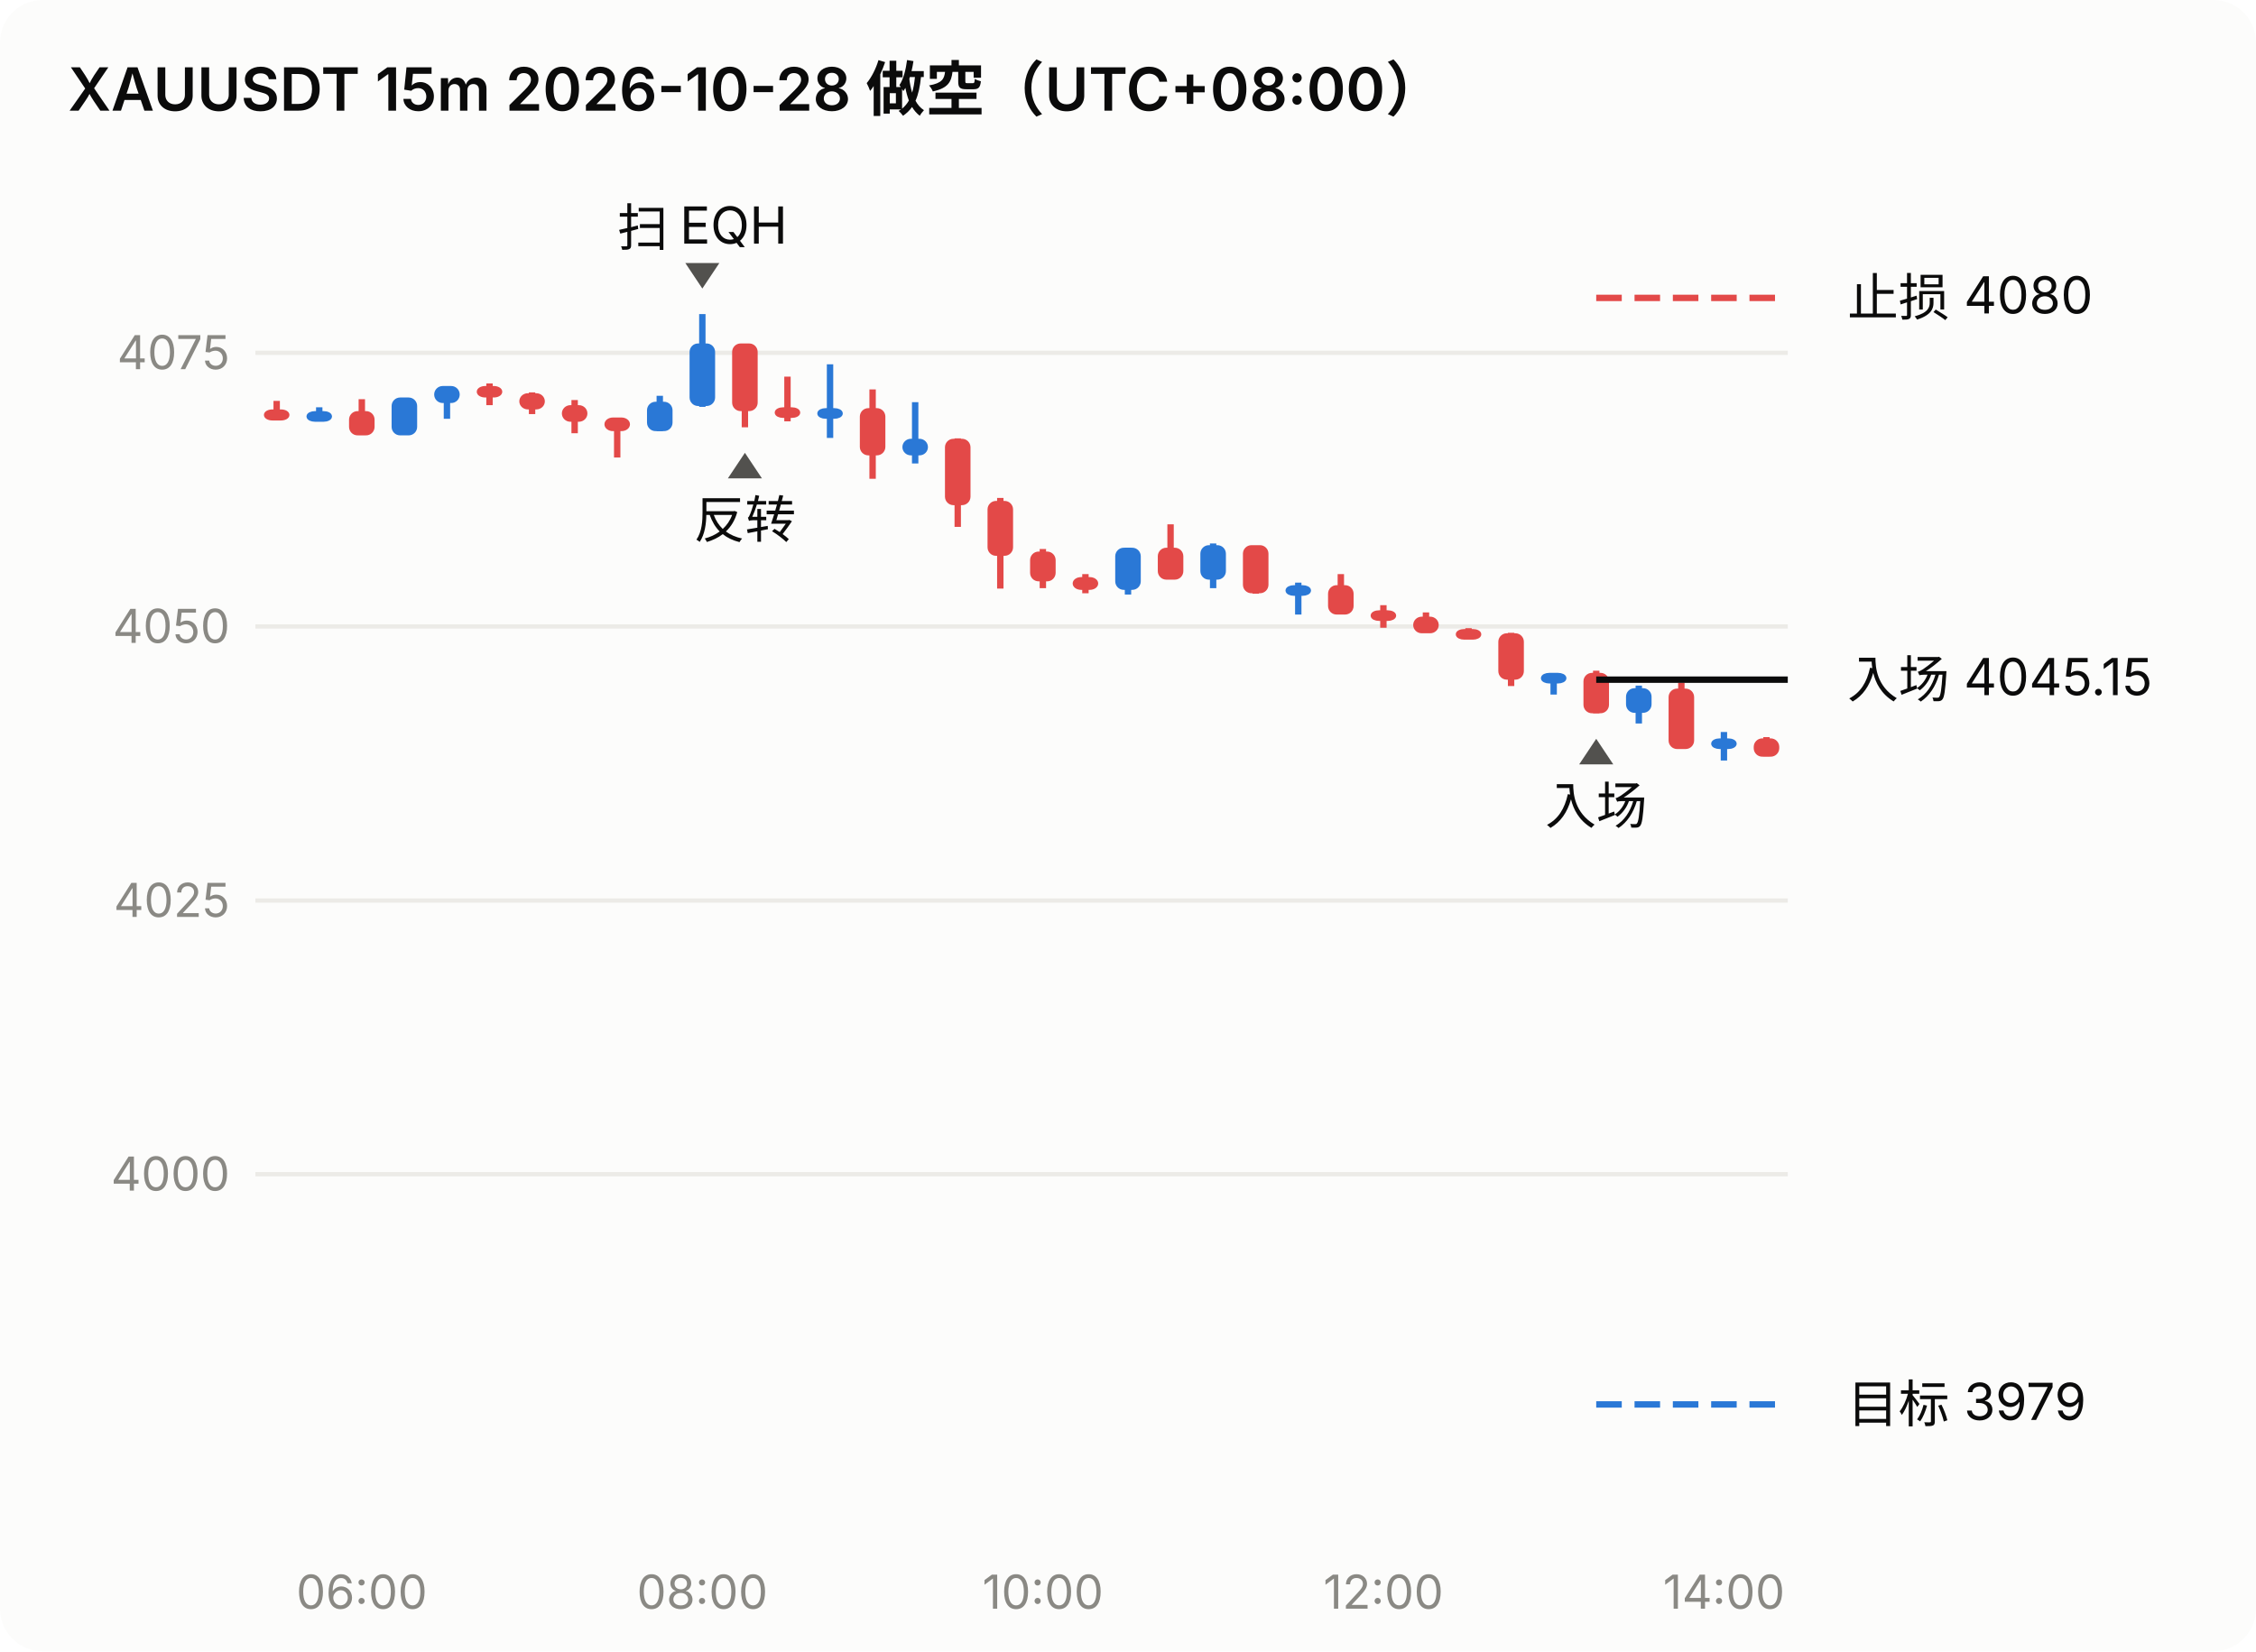
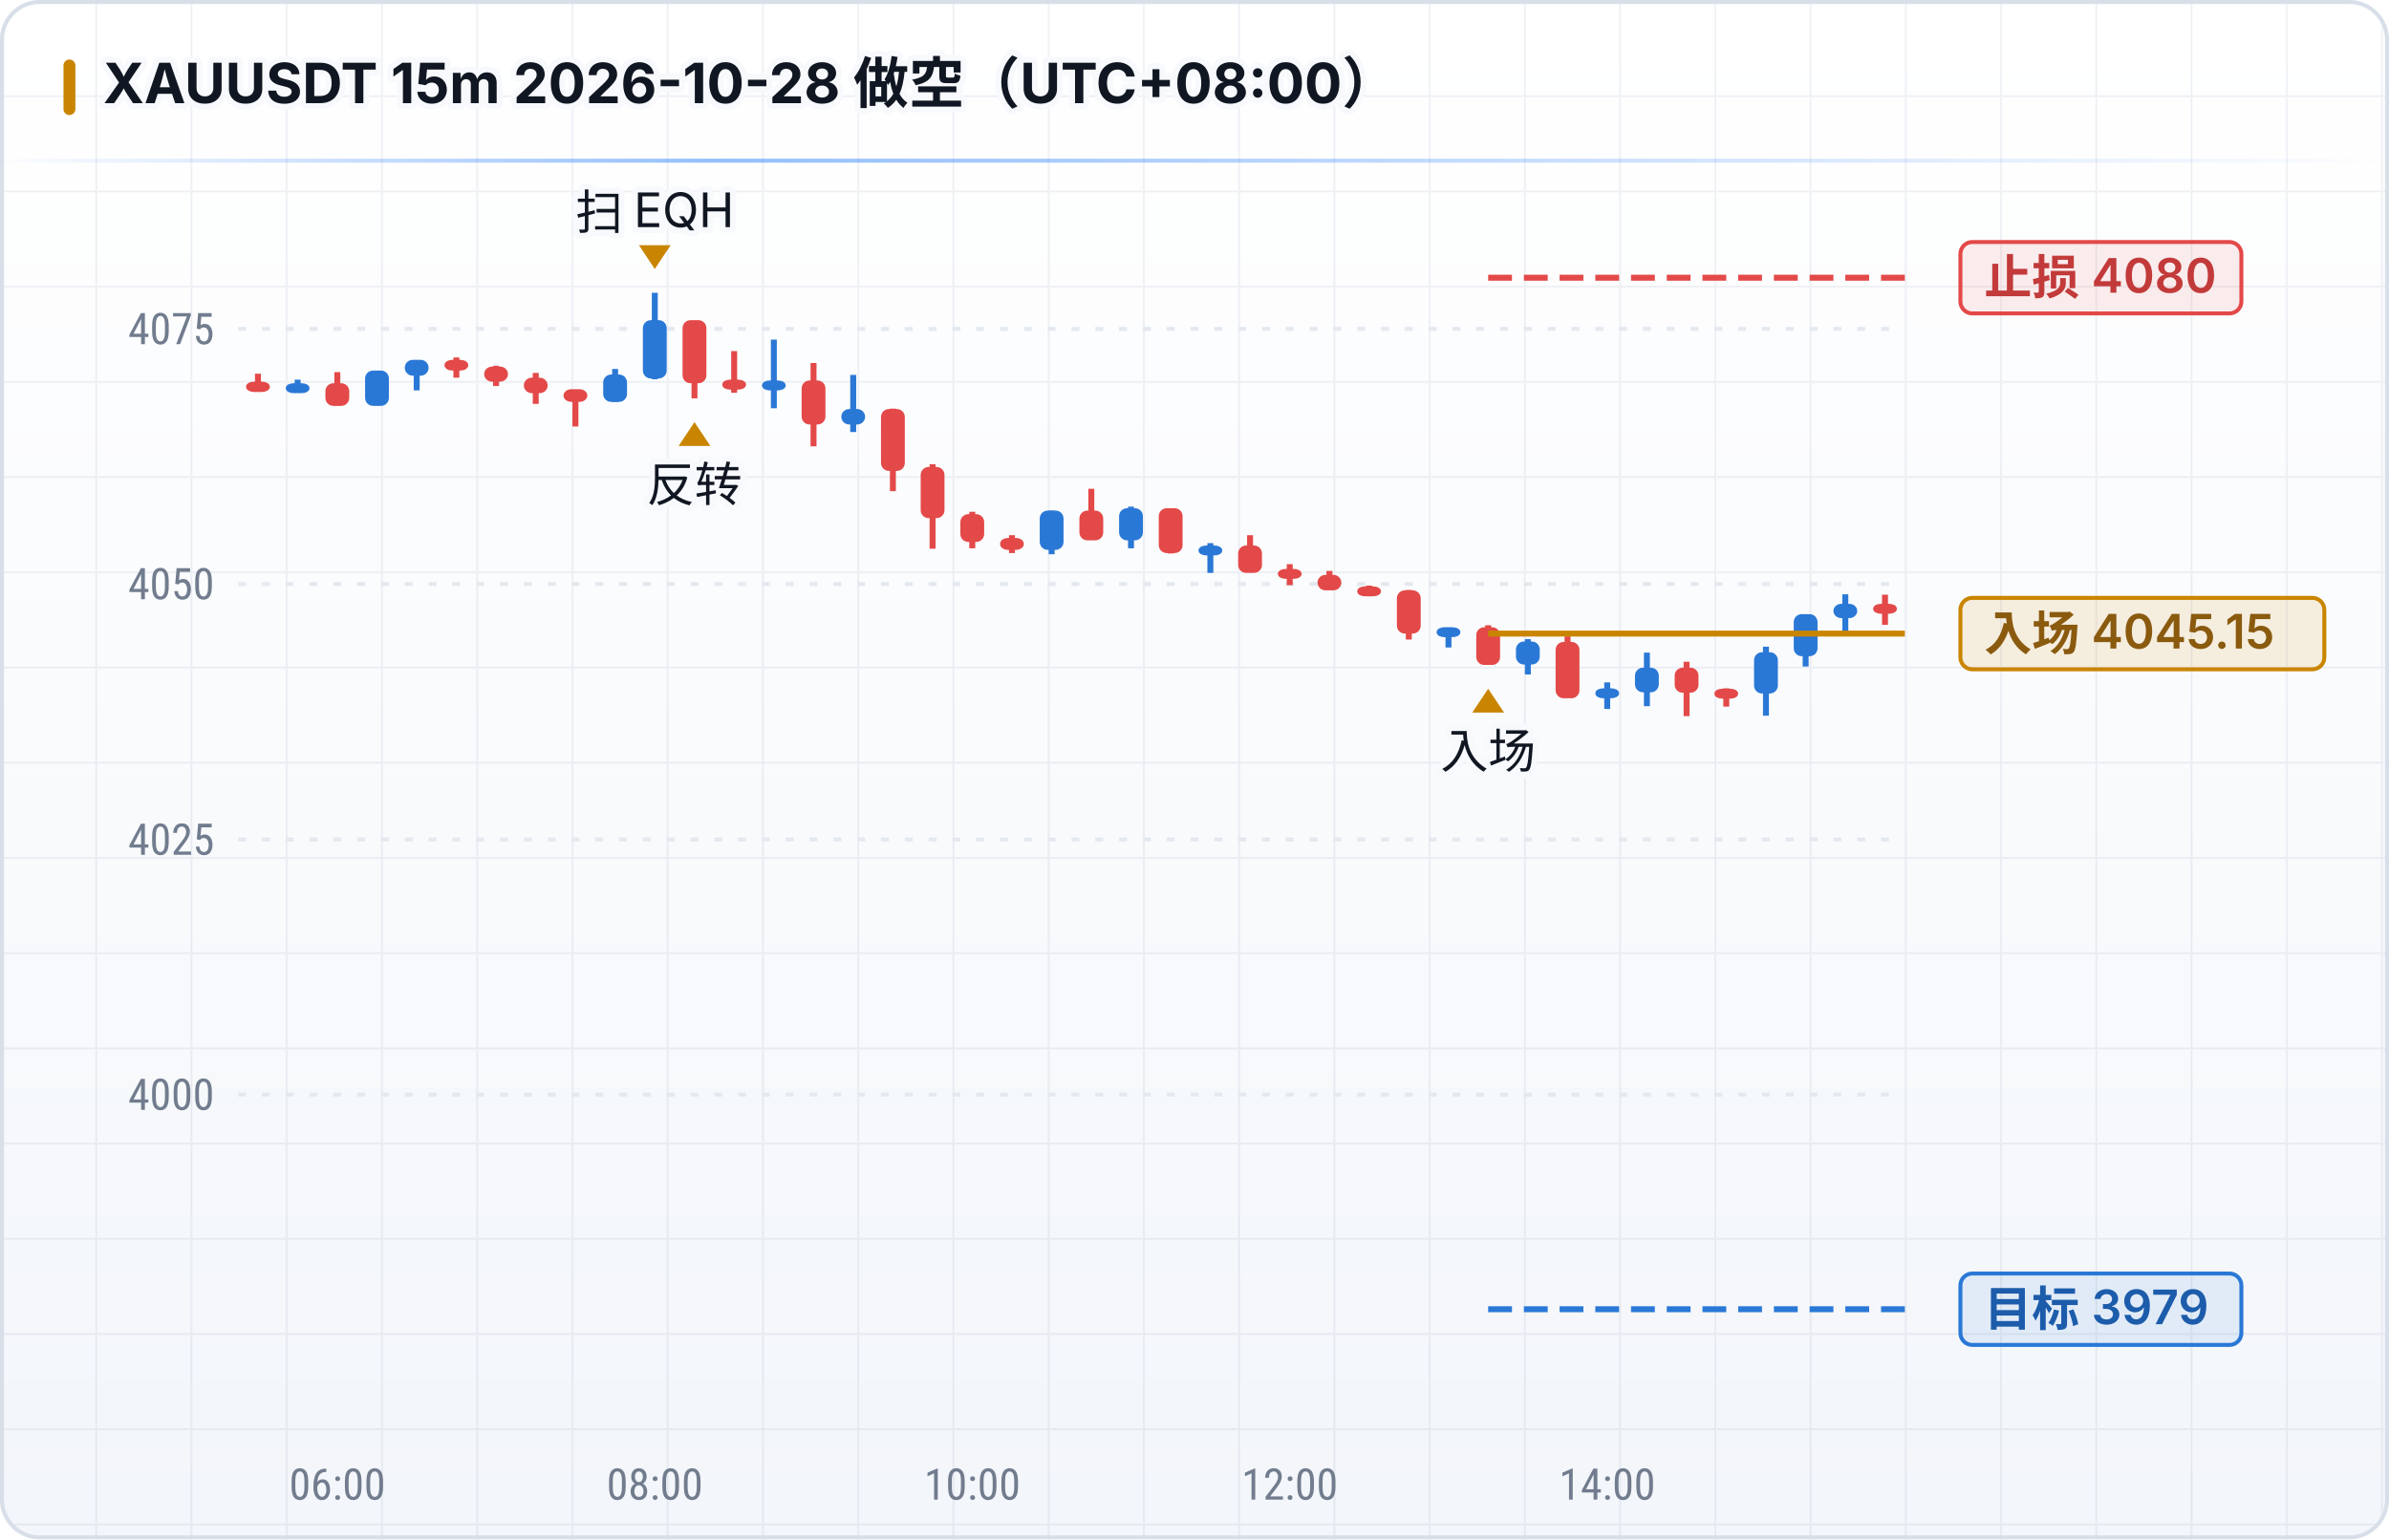
- <svg xmlns="http://www.w3.org/2000/svg" width="530" height="388" viewBox="0 0 530 388" role="img" aria-label="XAUUSDT 15m  2026-10-28 做空（UTC+08:00）">
+ <svg xmlns="http://www.w3.org/2000/svg" width="602" height="388" viewBox="0 0 602 388" role="img" aria-label="XAUUSDT 15m  2026-10-28 做空（UTC+08:00）">
  <style>
-   .bg { fill: #fcfcfb; }
-   .title { fill: #0b0b0b; font-weight: 600; font-size: 14px; }
-   text { font-family: -apple-system, BlinkMacSystemFont, 'PingFang SC', 'Microsoft YaHei', sans-serif; font-size: 12px; fill: #0b0b0b; paint-order: stroke; stroke: #fcfcfb; stroke-width: 3px; stroke-linejoin: round; }
-   .muted { fill: #52514e; }
+   .bg { fill: url(#bg); }
+   .bg-grid { stroke: rgba(28, 60, 110, 0.06); }
+   .frame { fill: none; stroke: #d8dfe9; }
+   .title-mark { fill: #c98500; }
+   .title { fill: #111722; font-weight: 650; font-size: 14px; }
+   text { font-family: -apple-system, BlinkMacSystemFont, 'PingFang SC', 'Microsoft YaHei', sans-serif; font-size: 12px; fill: #111722; paint-order: stroke; stroke: #f7f9fc; stroke-width: 3px; stroke-linejoin: round; }
+   .muted { fill: #475163; }
  .wick { stroke-width: 1.5; }
  .up { fill: #2a78d6; stroke: #2a78d6; }
  .down { fill: #e34948; stroke: #e34948; }
-   .z-bull { fill: rgba(42, 120, 214, 0.14); stroke: rgba(42, 120, 214, 0.5); }
-   .z-bear { fill: rgba(227, 73, 72, 0.12); stroke: rgba(227, 73, 72, 0.5); }
-   .z-neutral { fill: rgba(120, 120, 115, 0.10); stroke: none; }
-   .z-accent { fill: rgba(237, 161, 0, 0.22); stroke: rgba(201, 133, 0, 0.8); }
-   .l-neutral { stroke: #52514e; stroke-dasharray: 4 3; }
+   .z-bull { fill: rgba(42, 120, 214, 0.13); stroke: rgba(42, 120, 214, 0.55); }
+   .z-bear { fill: rgba(227, 73, 72, 0.11); stroke: rgba(227, 73, 72, 0.55); }
+   .z-neutral { fill: rgba(71, 81, 99, 0.09); stroke: rgba(71, 81, 99, 0.25); stroke-dasharray: 2 3; }
+   .z-accent { fill: rgba(212, 145, 34, 0.18); stroke: rgba(201, 133, 0, 0.75); }
+   .l-neutral { stroke: #717c8e; stroke-dasharray: 4 3; }
  .l-stop { stroke: #e34948; stroke-dasharray: 6 3; }
  .l-target { stroke: #2a78d6; stroke-dasharray: 6 3; }
-   .l-entry { stroke: #0b0b0b; }
-   .bracket { stroke: #52514e; fill: none; }
-   .grid { stroke: #ecebe7; }
-   .tick { font-size: 11px; fill: #8a8984; stroke: none; }
-   .arrow { fill: #52514e; stroke: none; }
+   .l-entry { stroke: #c98500; }
+   .bracket { stroke: #717c8e; fill: none; }
+   .grid { stroke: #e4e9f0; stroke-dasharray: 2 4; }
+   .tick { font-family: 'DIN Alternate', 'Bahnschrift', 'Roboto Condensed', sans-serif; font-size: 11px; fill: #717c8e; stroke: none; }
+   .arrow { fill: #c98500; stroke: none; }
+   .tag rect { stroke-width: 1; }
+   .tag text { stroke: none; font-weight: 600; }
+   .t-neutral rect { fill: rgba(71, 81, 99, 0.1); stroke: rgba(71, 81, 99, 0.4); }
+   .t-neutral text { fill: #475163; }
+   .t-stop rect, .t-bear rect { fill: rgba(227, 73, 72, 0.1); stroke: #e34948; }
+   .t-stop text, .t-bear text { fill: #c23a3a; }
+   .t-target rect, .t-bull rect { fill: rgba(42, 120, 214, 0.1); stroke: #2a78d6; }
+   .t-target text, .t-bull text { fill: #1c5cab; }
+   .t-entry rect, .t-accent rect { fill: rgba(212, 145, 34, 0.14); stroke: #c98500; }
+   .t-entry text, .t-accent text { fill: #8a5a0e; }
  @media (prefers-color-scheme: dark) {
-     .bg { fill: #1a1a19; }
-     .title, text { fill: #f0efec; }
-     text { stroke: #1a1a19; }
-     .muted { fill: #c3c2b7; }
-     .up { fill: #3987e5; stroke: #3987e5; }
-     .down { fill: #e66767; stroke: #e66767; }
-     .l-neutral, .bracket { stroke: #c3c2b7; }
-     .grid { stroke: #2a2a28; }
-     .tick { fill: #8a8984; }
-     .l-entry { stroke: #f0efec; }
-     .arrow { fill: #c3c2b7; }
+     .bg-grid { stroke: rgba(110, 160, 230, 0.06); }
+     .frame { stroke: #1c2839; }
+     .title-mark { fill: #f0b44c; }
+     .title, text { fill: #e3eaf4; }
+     text { stroke: #0a111d; }
+     .muted { fill: #a0b0c5; }
+     .up { fill: #3d8bff; stroke: #3d8bff; }
+     .down { fill: #f2555f; stroke: #f2555f; }
+     .candles { filter: url(#glow); }
+     .z-bull { fill: rgba(61, 139, 255, 0.14); stroke: rgba(61, 139, 255, 0.6); }
+     .z-bear { fill: rgba(242, 85, 95, 0.13); stroke: rgba(242, 85, 95, 0.6); }
+     .z-neutral { fill: rgba(160, 176, 197, 0.08); stroke: rgba(160, 176, 197, 0.25); }
+     .z-accent { fill: rgba(240, 180, 76, 0.16); stroke: rgba(240, 180, 76, 0.75); }
+     .l-neutral, .bracket { stroke: #8293ab; }
+     .l-stop { stroke: #f2555f; }
+     .l-target { stroke: #3d8bff; }
+     .l-entry { stroke: #f0b44c; }
+     .grid { stroke: #182334; }
+     .tick { fill: #70829b; }
+     .arrow { fill: #f0b44c; }
+     .t-neutral rect { fill: rgba(160, 176, 197, 0.1); stroke: rgba(160, 176, 197, 0.45); }
+     .t-neutral text { fill: #c5d0de; }
+     .t-stop rect, .t-bear rect { fill: rgba(242, 85, 95, 0.16); stroke: #f2555f; }
+     .t-stop text, .t-bear text { fill: #ff8f98; }
+     .t-target rect, .t-bull rect { fill: rgba(61, 139, 255, 0.16); stroke: #3d8bff; }
+     .t-target text, .t-bull text { fill: #8cc3ff; }
+     .t-entry rect, .t-accent rect { fill: rgba(240, 180, 76, 0.16); stroke: #f0b44c; }
+     .t-entry text, .t-accent text { fill: #ffd38a; }
  }
</style>
-   <rect class="bg" width="530" height="388" rx="10" />
-   <text class="title" x="16" y="26">XAUUSDT 15m  2026-10-28 做空（UTC+08:00）</text>
-   <line class="grid" x1="60" x2="420" y1="275.9" y2="275.9" />
+   <defs>
+     <linearGradient id="bg" x1="0" y1="0" x2="0" y2="1">
+       <stop offset="0" stop-color="#ffffff" />
+       <stop offset="1" stop-color="#f3f6fa" />
+     </linearGradient>
+     <linearGradient id="edge" x1="0" y1="0" x2="1" y2="0">
+       <stop offset="0" stop-color="#3d8bff" stop-opacity="0" />
+       <stop offset="0.3" stop-color="#3d8bff" stop-opacity="0.55" />
+       <stop offset="1" stop-color="#3d8bff" stop-opacity="0" />
+     </linearGradient>
+     <pattern id="paper" width="24" height="24" patternUnits="userSpaceOnUse">
+       <path class="bg-grid" d="M24 0H0V24" fill="none" />
+     </pattern>
+     <filter id="glow" x="-50%" y="-10%" width="200%" height="120%">
+       <feGaussianBlur stdDeviation="2.2" result="b" />
+       <feMerge>
+         <feMergeNode in="b" />
+         <feMergeNode in="SourceGraphic" />
+       </feMerge>
+     </filter>
+     <style>@media (prefers-color-scheme: dark) { #bg stop:first-child { stop-color: #0f1828; } #bg stop:last-child { stop-color: #070c16; } }</style>
+   </defs>
+   <rect class="bg" width="602" height="388" rx="10" />
+   <rect width="602" height="388" rx="10" fill="url(#paper)" />
+   <rect class="frame" x="0.5" y="0.5" width="601" height="387" rx="9.5" />
+   <rect fill="url(#edge)" x="0" y="40" width="602" height="1" />
+   <rect class="title-mark" x="16" y="15" width="3" height="14" rx="1.5" />
+   <text class="title" x="26" y="26">XAUUSDT 15m  2026-10-28 做空（UTC+08:00）</text>
+   <line class="grid" x1="60" x2="480" y1="275.9" y2="275.9" />
  <text class="tick" x="54" y="275.9" dy="0.35em" text-anchor="end">4000</text>
-   <line class="grid" x1="60" x2="420" y1="211.6" y2="211.6" />
+   <line class="grid" x1="60" x2="480" y1="211.6" y2="211.6" />
  <text class="tick" x="54" y="211.6" dy="0.35em" text-anchor="end">4025</text>
-   <line class="grid" x1="60" x2="420" y1="147.2" y2="147.2" />
+   <line class="grid" x1="60" x2="480" y1="147.2" y2="147.2" />
  <text class="tick" x="54" y="147.2" dy="0.35em" text-anchor="end">4050</text>
-   <line class="grid" x1="60" x2="420" y1="82.9" y2="82.9" />
+   <line class="grid" x1="60" x2="480" y1="82.9" y2="82.9" />
  <text class="tick" x="54" y="82.9" dy="0.35em" text-anchor="end">4075</text>
  <text class="tick" x="85" y="378" text-anchor="middle">06:00</text>
  <text class="tick" x="165" y="378" text-anchor="middle">08:00</text>
  <text class="tick" x="245" y="378" text-anchor="middle">10:00</text>
  <text class="tick" x="325" y="378" text-anchor="middle">12:00</text>
  <text class="tick" x="405" y="378" text-anchor="middle">14:00</text>
-   <line class="wick down" x1="65" x2="65" y1="94.2" y2="98.3" />
-   <rect class="down" x="62.5" y="96.7" width="5" height="1.6" rx="1.5" />
-   <line class="wick up" x1="75" x2="75" y1="95.7" y2="98.4" />
-   <rect class="up" x="72.5" y="97.1" width="5" height="1.5" rx="1.5" />
-   <line class="wick down" x1="85" x2="85" y1="93.8" y2="102.2" />
-   <rect class="down" x="82.5" y="97.1" width="5" height="4.7" rx="1.5" />
-   <line class="wick up" x1="95" x2="95" y1="93.5" y2="102" />
-   <rect class="up" x="92.5" y="93.9" width="5" height="7.9" rx="1.5" />
-   <line class="wick up" x1="105" x2="105" y1="91" y2="98.4" />
-   <rect class="up" x="102.5" y="91.2" width="5" height="3" rx="1.5" />
-   <line class="wick down" x1="115" x2="115" y1="90.1" y2="95.2" />
-   <rect class="down" x="112.5" y="91.2" width="5" height="1.7" rx="1.5" />
-   <line class="wick down" x1="125" x2="125" y1="92.2" y2="97.3" />
-   <rect class="down" x="122.5" y="92.9" width="5" height="2.8" rx="1.5" />
-   <line class="wick down" x1="135" x2="135" y1="94" y2="101.8" />
-   <rect class="down" x="132.5" y="95.7" width="5" height="2.9" rx="1.5" />
-   <line class="wick down" x1="145" x2="145" y1="98.6" y2="107.5" />
-   <rect class="down" x="142.5" y="98.6" width="5" height="2.2" rx="1.5" />
-   <line class="wick up" x1="155" x2="155" y1="93" y2="101.3" />
-   <rect class="up" x="152.5" y="94.9" width="5" height="5.9" rx="1.5" />
-   <line class="wick up" x1="165" x2="165" y1="73.8" y2="95.6" />
-   <rect class="up" x="162.5" y="81.2" width="5" height="13.7" rx="1.5" />
-   <line class="wick down" x1="175" x2="175" y1="81.2" y2="100.4" />
-   <rect class="down" x="172.5" y="81.2" width="5" height="14.9" rx="1.5" />
-   <line class="wick down" x1="185" x2="185" y1="88.5" y2="99" />
-   <rect class="down" x="182.5" y="96.2" width="5" height="1.5" rx="1.5" />
-   <line class="wick up" x1="195" x2="195" y1="85.6" y2="102.9" />
-   <rect class="up" x="192.5" y="96.4" width="5" height="1.5" rx="1.5" />
-   <line class="wick down" x1="205" x2="205" y1="91.5" y2="112.5" />
-   <rect class="down" x="202.5" y="96.4" width="5" height="10.1" rx="1.5" />
-   <line class="wick up" x1="215" x2="215" y1="94.5" y2="108.9" />
-   <rect class="up" x="212.5" y="103.6" width="5" height="2.9" rx="1.5" />
-   <line class="wick down" x1="225" x2="225" y1="103" y2="123.8" />
-   <rect class="down" x="222.5" y="103.6" width="5" height="14.6" rx="1.5" />
-   <line class="wick down" x1="235" x2="235" y1="117" y2="138.3" />
-   <rect class="down" x="232.5" y="118.2" width="5" height="11.9" rx="1.5" />
-   <line class="wick down" x1="245" x2="245" y1="129" y2="138.2" />
-   <rect class="down" x="242.5" y="130.1" width="5" height="6" rx="1.5" />
-   <line class="wick down" x1="255" x2="255" y1="134.9" y2="139.4" />
-   <rect class="down" x="252.5" y="136.1" width="5" height="2" rx="1.5" />
-   <line class="wick up" x1="265" x2="265" y1="128.7" y2="139.7" />
-   <rect class="up" x="262.5" y="129.2" width="5" height="8.9" rx="1.5" />
-   <line class="wick down" x1="275" x2="275" y1="123.2" y2="136" />
-   <rect class="down" x="272.5" y="129.2" width="5" height="6.5" rx="1.5" />
-   <line class="wick up" x1="285" x2="285" y1="127.7" y2="138.2" />
-   <rect class="up" x="282.5" y="128.6" width="5" height="7.1" rx="1.5" />
-   <line class="wick down" x1="295" x2="295" y1="128.6" y2="139.5" />
-   <rect class="down" x="292.5" y="128.6" width="5" height="10.3" rx="1.5" />
-   <line class="wick up" x1="305" x2="305" y1="136.9" y2="144.4" />
-   <rect class="up" x="302.5" y="138" width="5" height="1.5" rx="1.5" />
-   <line class="wick down" x1="315" x2="315" y1="134.9" y2="144.1" />
-   <rect class="down" x="312.5" y="138" width="5" height="5.9" rx="1.5" />
-   <line class="wick down" x1="325" x2="325" y1="142.2" y2="147.5" />
-   <rect class="down" x="322.5" y="143.9" width="5" height="1.5" rx="1.5" />
-   <line class="wick down" x1="335" x2="335" y1="143.9" y2="148.3" />
-   <rect class="down" x="332.5" y="145.4" width="5" height="2.9" rx="1.5" />
-   <line class="wick down" x1="345" x2="345" y1="147.6" y2="150.1" />
-   <rect class="down" x="342.5" y="148.3" width="5" height="1.5" rx="1.5" />
-   <line class="wick down" x1="355" x2="355" y1="148.7" y2="161.2" />
-   <rect class="down" x="352.5" y="149.3" width="5" height="9.9" rx="1.5" />
-   <line class="wick up" x1="365" x2="365" y1="158.6" y2="163.2" />
-   <rect class="up" x="362.5" y="158.6" width="5" height="1.5" rx="1.5" />
-   <line class="wick down" x1="375" x2="375" y1="157.6" y2="167.6" />
-   <rect class="down" x="372.5" y="158.6" width="5" height="8.5" rx="1.5" />
-   <line class="wick up" x1="385" x2="385" y1="161.1" y2="170" />
-   <rect class="up" x="382.5" y="162.2" width="5" height="4.8" rx="1.5" />
-   <line class="wick down" x1="395" x2="395" y1="160.4" y2="175.8" />
-   <rect class="down" x="392.5" y="162.3" width="5" height="13.2" rx="1.5" />
-   <line class="wick up" x1="405" x2="405" y1="172" y2="178.7" />
-   <rect class="up" x="402.5" y="174" width="5" height="1.5" rx="1.5" />
-   <line class="wick down" x1="415" x2="415" y1="173.2" y2="177.7" />
-   <rect class="down" x="412.5" y="174" width="5" height="3.3" rx="1.5" />
-   <line class="l-target" x1="375" x2="420" y1="330" y2="330" stroke-width="1.5" />
-   <line class="l-stop" x1="375" x2="420" y1="70" y2="70" stroke-width="1.5" />
-   <line class="l-entry" x1="375" x2="420" y1="159.7" y2="159.7" stroke-width="1.5" />
-   <text x="434" y="330" dy="0.35em">目标 3979</text>
-   <text x="434" y="70" dy="0.35em">止损 4080</text>
-   <text x="434" y="159.7" dy="0.35em">入场 4045.15</text>
+   <g class="candles">
+     <line class="wick down" x1="65" x2="65" y1="94.2" y2="98.3" />
+     <rect class="down" x="62.5" y="96.7" width="5" height="1.6" rx="1.5" />
+     <line class="wick up" x1="75" x2="75" y1="95.7" y2="98.4" />
+     <rect class="up" x="72.5" y="97.1" width="5" height="1.5" rx="1.5" />
+     <line class="wick down" x1="85" x2="85" y1="93.8" y2="102.2" />
+     <rect class="down" x="82.5" y="97.1" width="5" height="4.7" rx="1.5" />
+     <line class="wick up" x1="95" x2="95" y1="93.5" y2="102" />
+     <rect class="up" x="92.5" y="93.9" width="5" height="7.9" rx="1.5" />
+     <line class="wick up" x1="105" x2="105" y1="91" y2="98.4" />
+     <rect class="up" x="102.5" y="91.2" width="5" height="3" rx="1.5" />
+     <line class="wick down" x1="115" x2="115" y1="90.1" y2="95.2" />
+     <rect class="down" x="112.5" y="91.2" width="5" height="1.7" rx="1.5" />
+     <line class="wick down" x1="125" x2="125" y1="92.2" y2="97.3" />
+     <rect class="down" x="122.5" y="92.9" width="5" height="2.8" rx="1.5" />
+     <line class="wick down" x1="135" x2="135" y1="94" y2="101.8" />
+     <rect class="down" x="132.5" y="95.7" width="5" height="2.9" rx="1.5" />
+     <line class="wick down" x1="145" x2="145" y1="98.6" y2="107.5" />
+     <rect class="down" x="142.5" y="98.6" width="5" height="2.2" rx="1.5" />
+     <line class="wick up" x1="155" x2="155" y1="93" y2="101.3" />
+     <rect class="up" x="152.5" y="94.9" width="5" height="5.9" rx="1.5" />
+     <line class="wick up" x1="165" x2="165" y1="73.8" y2="95.6" />
+     <rect class="up" x="162.5" y="81.2" width="5" height="13.7" rx="1.5" />
+     <line class="wick down" x1="175" x2="175" y1="81.2" y2="100.4" />
+     <rect class="down" x="172.5" y="81.2" width="5" height="14.9" rx="1.5" />
+     <line class="wick down" x1="185" x2="185" y1="88.5" y2="99" />
+     <rect class="down" x="182.5" y="96.2" width="5" height="1.5" rx="1.5" />
+     <line class="wick up" x1="195" x2="195" y1="85.6" y2="102.9" />
+     <rect class="up" x="192.5" y="96.4" width="5" height="1.5" rx="1.5" />
+     <line class="wick down" x1="205" x2="205" y1="91.5" y2="112.5" />
+     <rect class="down" x="202.5" y="96.4" width="5" height="10.1" rx="1.5" />
+     <line class="wick up" x1="215" x2="215" y1="94.5" y2="108.9" />
+     <rect class="up" x="212.5" y="103.6" width="5" height="2.9" rx="1.5" />
+     <line class="wick down" x1="225" x2="225" y1="103" y2="123.8" />
+     <rect class="down" x="222.5" y="103.6" width="5" height="14.6" rx="1.5" />
+     <line class="wick down" x1="235" x2="235" y1="117" y2="138.3" />
+     <rect class="down" x="232.5" y="118.2" width="5" height="11.9" rx="1.5" />
+     <line class="wick down" x1="245" x2="245" y1="129" y2="138.2" />
+     <rect class="down" x="242.5" y="130.1" width="5" height="6" rx="1.5" />
+     <line class="wick down" x1="255" x2="255" y1="134.9" y2="139.4" />
+     <rect class="down" x="252.5" y="136.1" width="5" height="2" rx="1.5" />
+     <line class="wick up" x1="265" x2="265" y1="128.7" y2="139.7" />
+     <rect class="up" x="262.5" y="129.2" width="5" height="8.9" rx="1.5" />
+     <line class="wick down" x1="275" x2="275" y1="123.2" y2="136" />
+     <rect class="down" x="272.5" y="129.2" width="5" height="6.5" rx="1.5" />
+     <line class="wick up" x1="285" x2="285" y1="127.7" y2="138.2" />
+     <rect class="up" x="282.5" y="128.6" width="5" height="7.1" rx="1.5" />
+     <line class="wick down" x1="295" x2="295" y1="128.6" y2="139.5" />
+     <rect class="down" x="292.5" y="128.6" width="5" height="10.3" rx="1.5" />
+     <line class="wick up" x1="305" x2="305" y1="136.9" y2="144.4" />
+     <rect class="up" x="302.5" y="138" width="5" height="1.5" rx="1.5" />
+     <line class="wick down" x1="315" x2="315" y1="134.9" y2="144.1" />
+     <rect class="down" x="312.5" y="138" width="5" height="5.9" rx="1.5" />
+     <line class="wick down" x1="325" x2="325" y1="142.2" y2="147.5" />
+     <rect class="down" x="322.5" y="143.9" width="5" height="1.5" rx="1.5" />
+     <line class="wick down" x1="335" x2="335" y1="143.9" y2="148.3" />
+     <rect class="down" x="332.5" y="145.4" width="5" height="2.9" rx="1.5" />
+     <line class="wick down" x1="345" x2="345" y1="147.6" y2="150.1" />
+     <rect class="down" x="342.5" y="148.3" width="5" height="1.5" rx="1.5" />
+     <line class="wick down" x1="355" x2="355" y1="148.7" y2="161.2" />
+     <rect class="down" x="352.5" y="149.3" width="5" height="9.9" rx="1.5" />
+     <line class="wick up" x1="365" x2="365" y1="158.6" y2="163.2" />
+     <rect class="up" x="362.5" y="158.6" width="5" height="1.5" rx="1.5" />
+     <line class="wick down" x1="375" x2="375" y1="157.6" y2="167.6" />
+     <rect class="down" x="372.5" y="158.6" width="5" height="8.5" rx="1.5" />
+     <line class="wick up" x1="385" x2="385" y1="161.1" y2="170" />
+     <rect class="up" x="382.5" y="162.2" width="5" height="4.8" rx="1.5" />
+     <line class="wick down" x1="395" x2="395" y1="160.4" y2="175.8" />
+     <rect class="down" x="392.5" y="162.3" width="5" height="13.2" rx="1.5" />
+     <line class="wick up" x1="405" x2="405" y1="172" y2="178.7" />
+     <rect class="up" x="402.5" y="174" width="5" height="1.5" rx="1.5" />
+     <line class="wick up" x1="415" x2="415" y1="164.5" y2="178" />
+     <rect class="up" x="412.5" y="168.8" width="5" height="5.2" rx="1.5" />
+     <line class="wick down" x1="425" x2="425" y1="166.8" y2="180.5" />
+     <rect class="down" x="422.5" y="168.8" width="5" height="5.3" rx="1.5" />
+     <line class="wick down" x1="435" x2="435" y1="173.5" y2="178.1" />
+     <rect class="down" x="432.5" y="174.1" width="5" height="1.5" rx="1.5" />
+     <line class="wick up" x1="445" x2="445" y1="163" y2="180.4" />
+     <rect class="up" x="442.5" y="164.9" width="5" height="9.4" rx="1.5" />
+     <line class="wick up" x1="455" x2="455" y1="155.3" y2="168" />
+     <rect class="up" x="452.5" y="155.3" width="5" height="9.6" rx="1.5" />
+     <line class="wick up" x1="465" x2="465" y1="149.8" y2="160.1" />
+     <rect class="up" x="462.5" y="152.7" width="5" height="2.6" rx="1.5" />
+     <line class="wick down" x1="475" x2="475" y1="149.9" y2="157.5" />
+     <rect class="down" x="472.5" y="152.7" width="5" height="1.5" rx="1.5" />
+   </g>
+   <line class="l-target" x1="375" x2="480" y1="330" y2="330" stroke-width="1.5" />
+   <line class="l-stop" x1="375" x2="480" y1="70" y2="70" stroke-width="1.5" />
+   <line class="l-entry" x1="375" x2="480" y1="159.7" y2="159.7" stroke-width="1.5" />
+   <g class="tag t-target">
+     <rect x="494" y="321" width="70.8" height="18" rx="3" />
+     <text x="500" y="330" dy="0.35em">目标 3979</text>
+   </g>
+   <g class="tag t-stop">
+     <rect x="494" y="61" width="70.8" height="18" rx="3" />
+     <text x="500" y="70" dy="0.35em">止损 4080</text>
+   </g>
+   <g class="tag t-entry">
+     <rect x="494" y="150.7" width="91.7" height="18" rx="3" />
+     <text x="500" y="159.7" dy="0.35em">入场 4045.15</text>
+   </g>
  <path class="arrow" d="M375,173.6 l-4,6 h8 z" />
  <text x="375" y="193.6" text-anchor="middle">入场</text>
  <path class="arrow" d="M165,67.8 l-4,-6 h8 z" />
  <text x="165" y="57.8" text-anchor="middle">扫 EQH</text>
  <path class="arrow" d="M175,106.4 l-4,6 h8 z" />
  <text x="175" y="126.4" text-anchor="middle">反转</text>
</svg>
